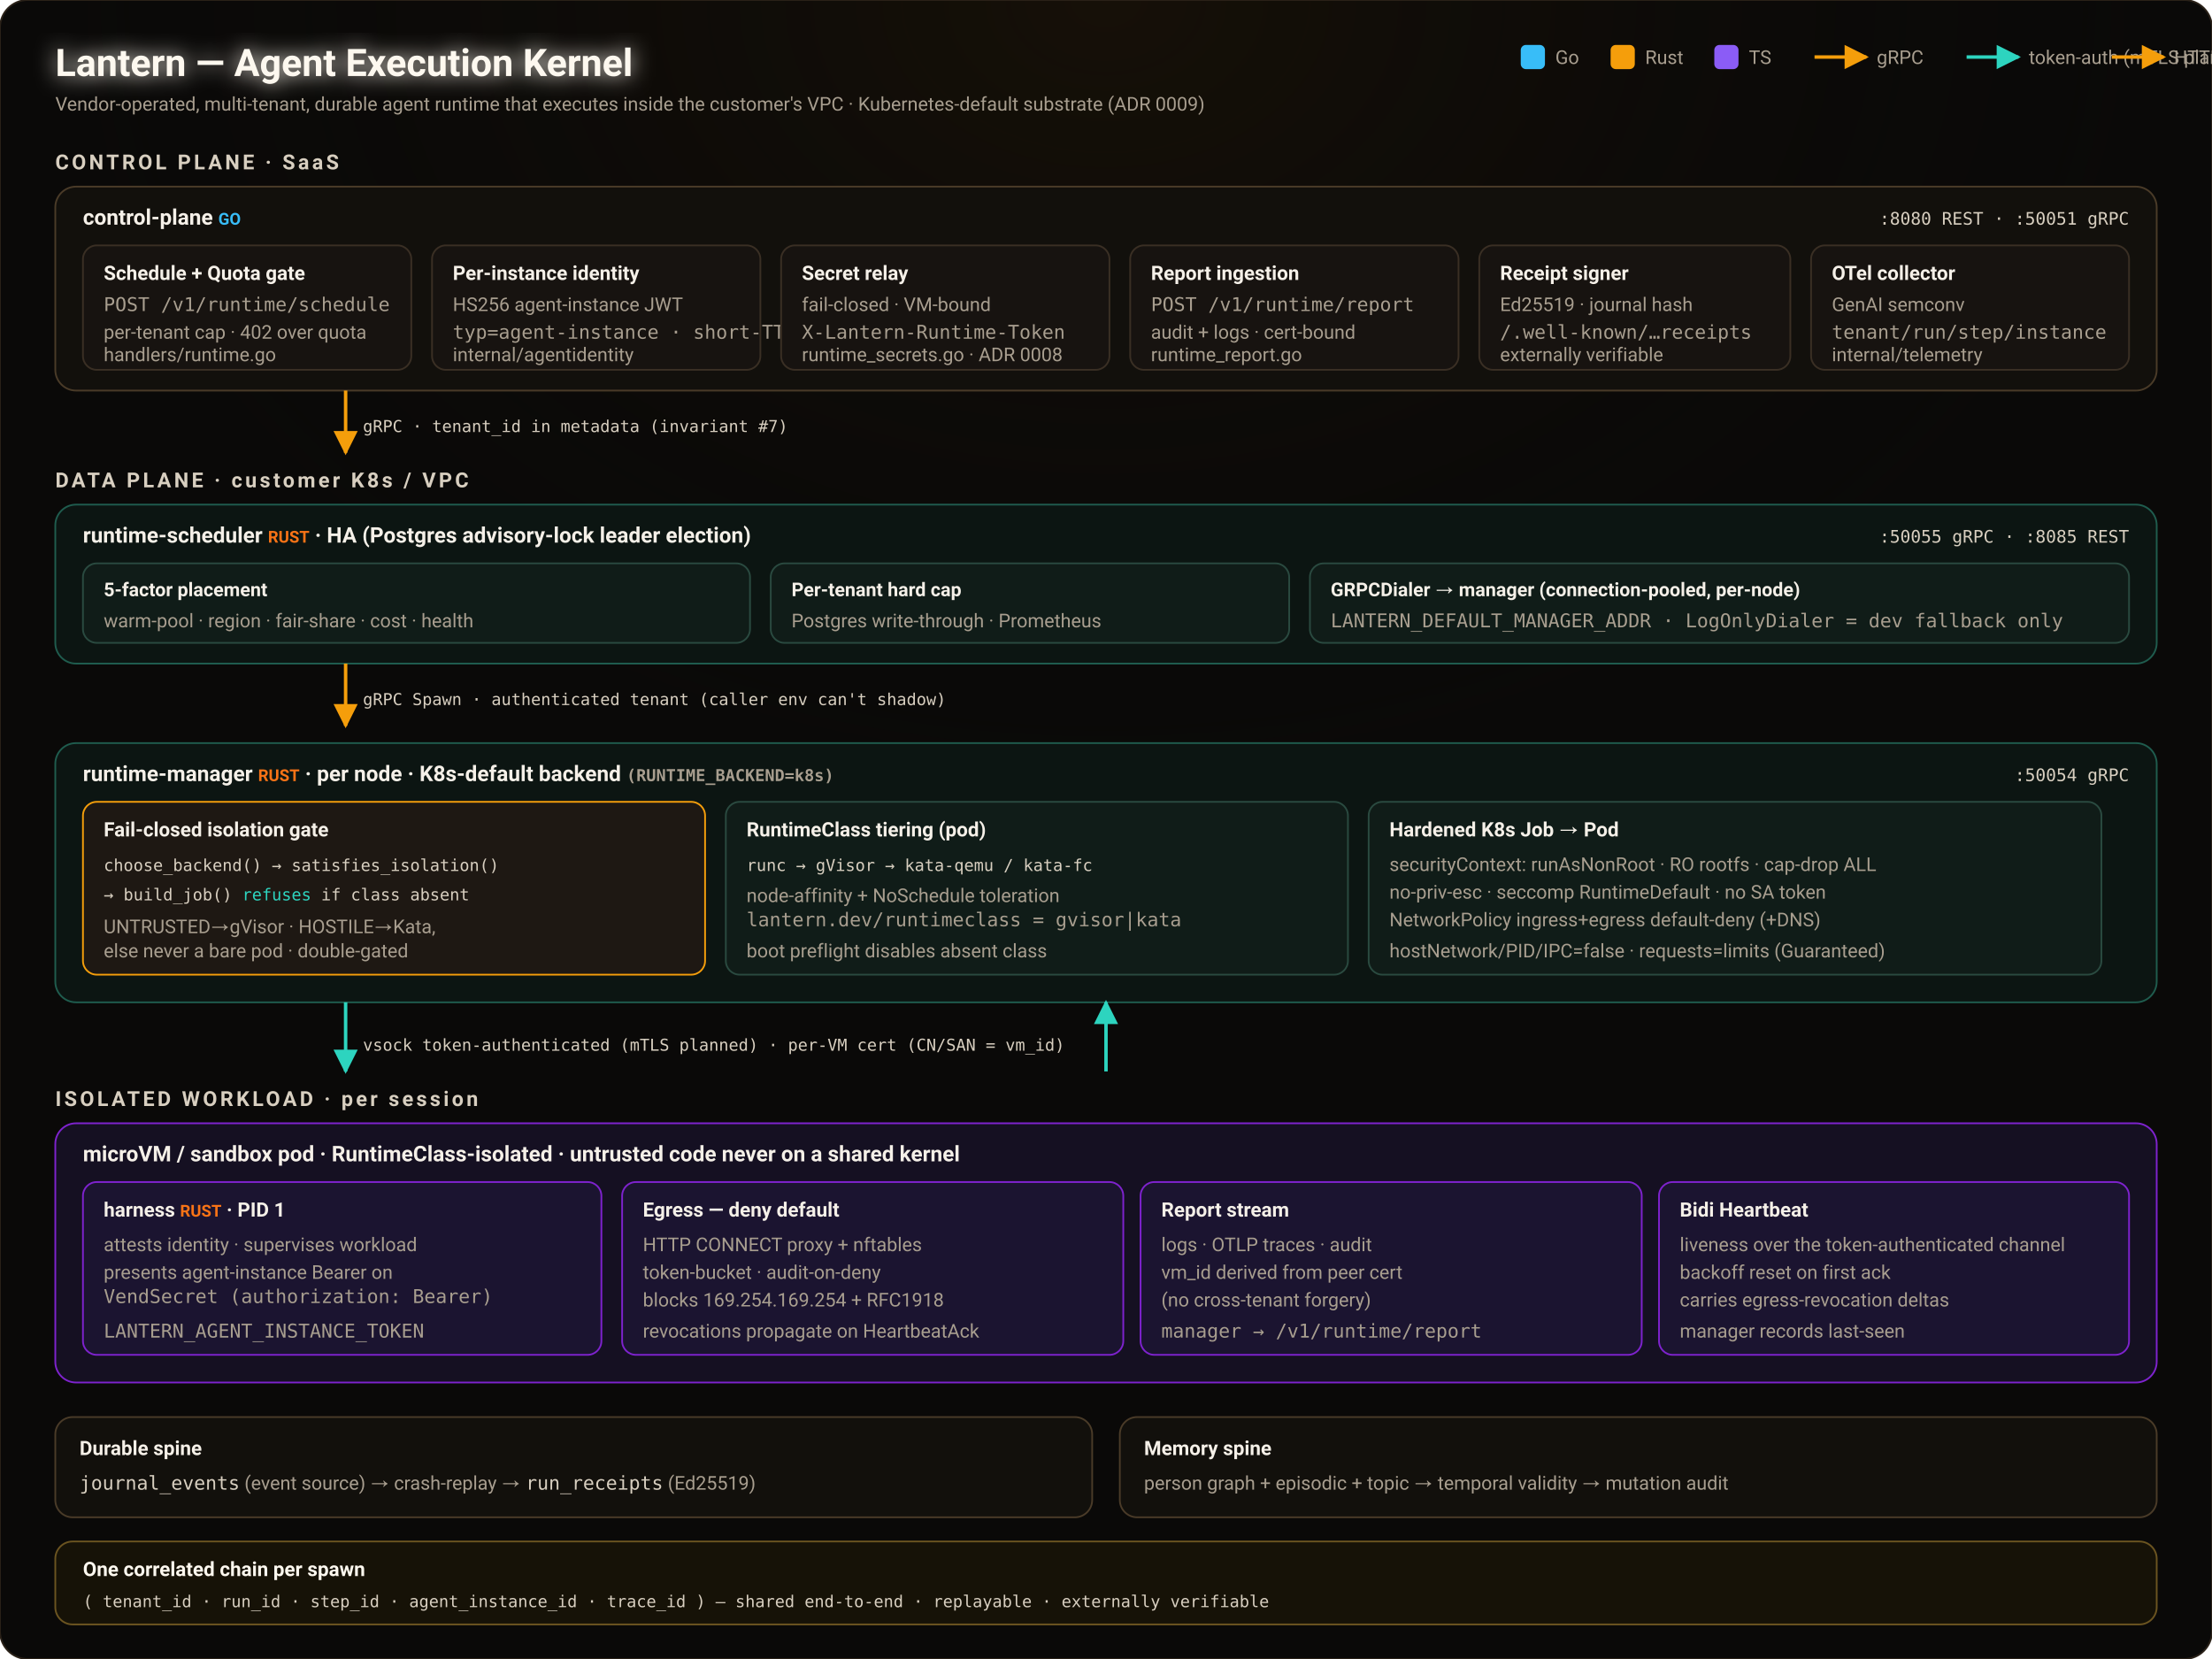
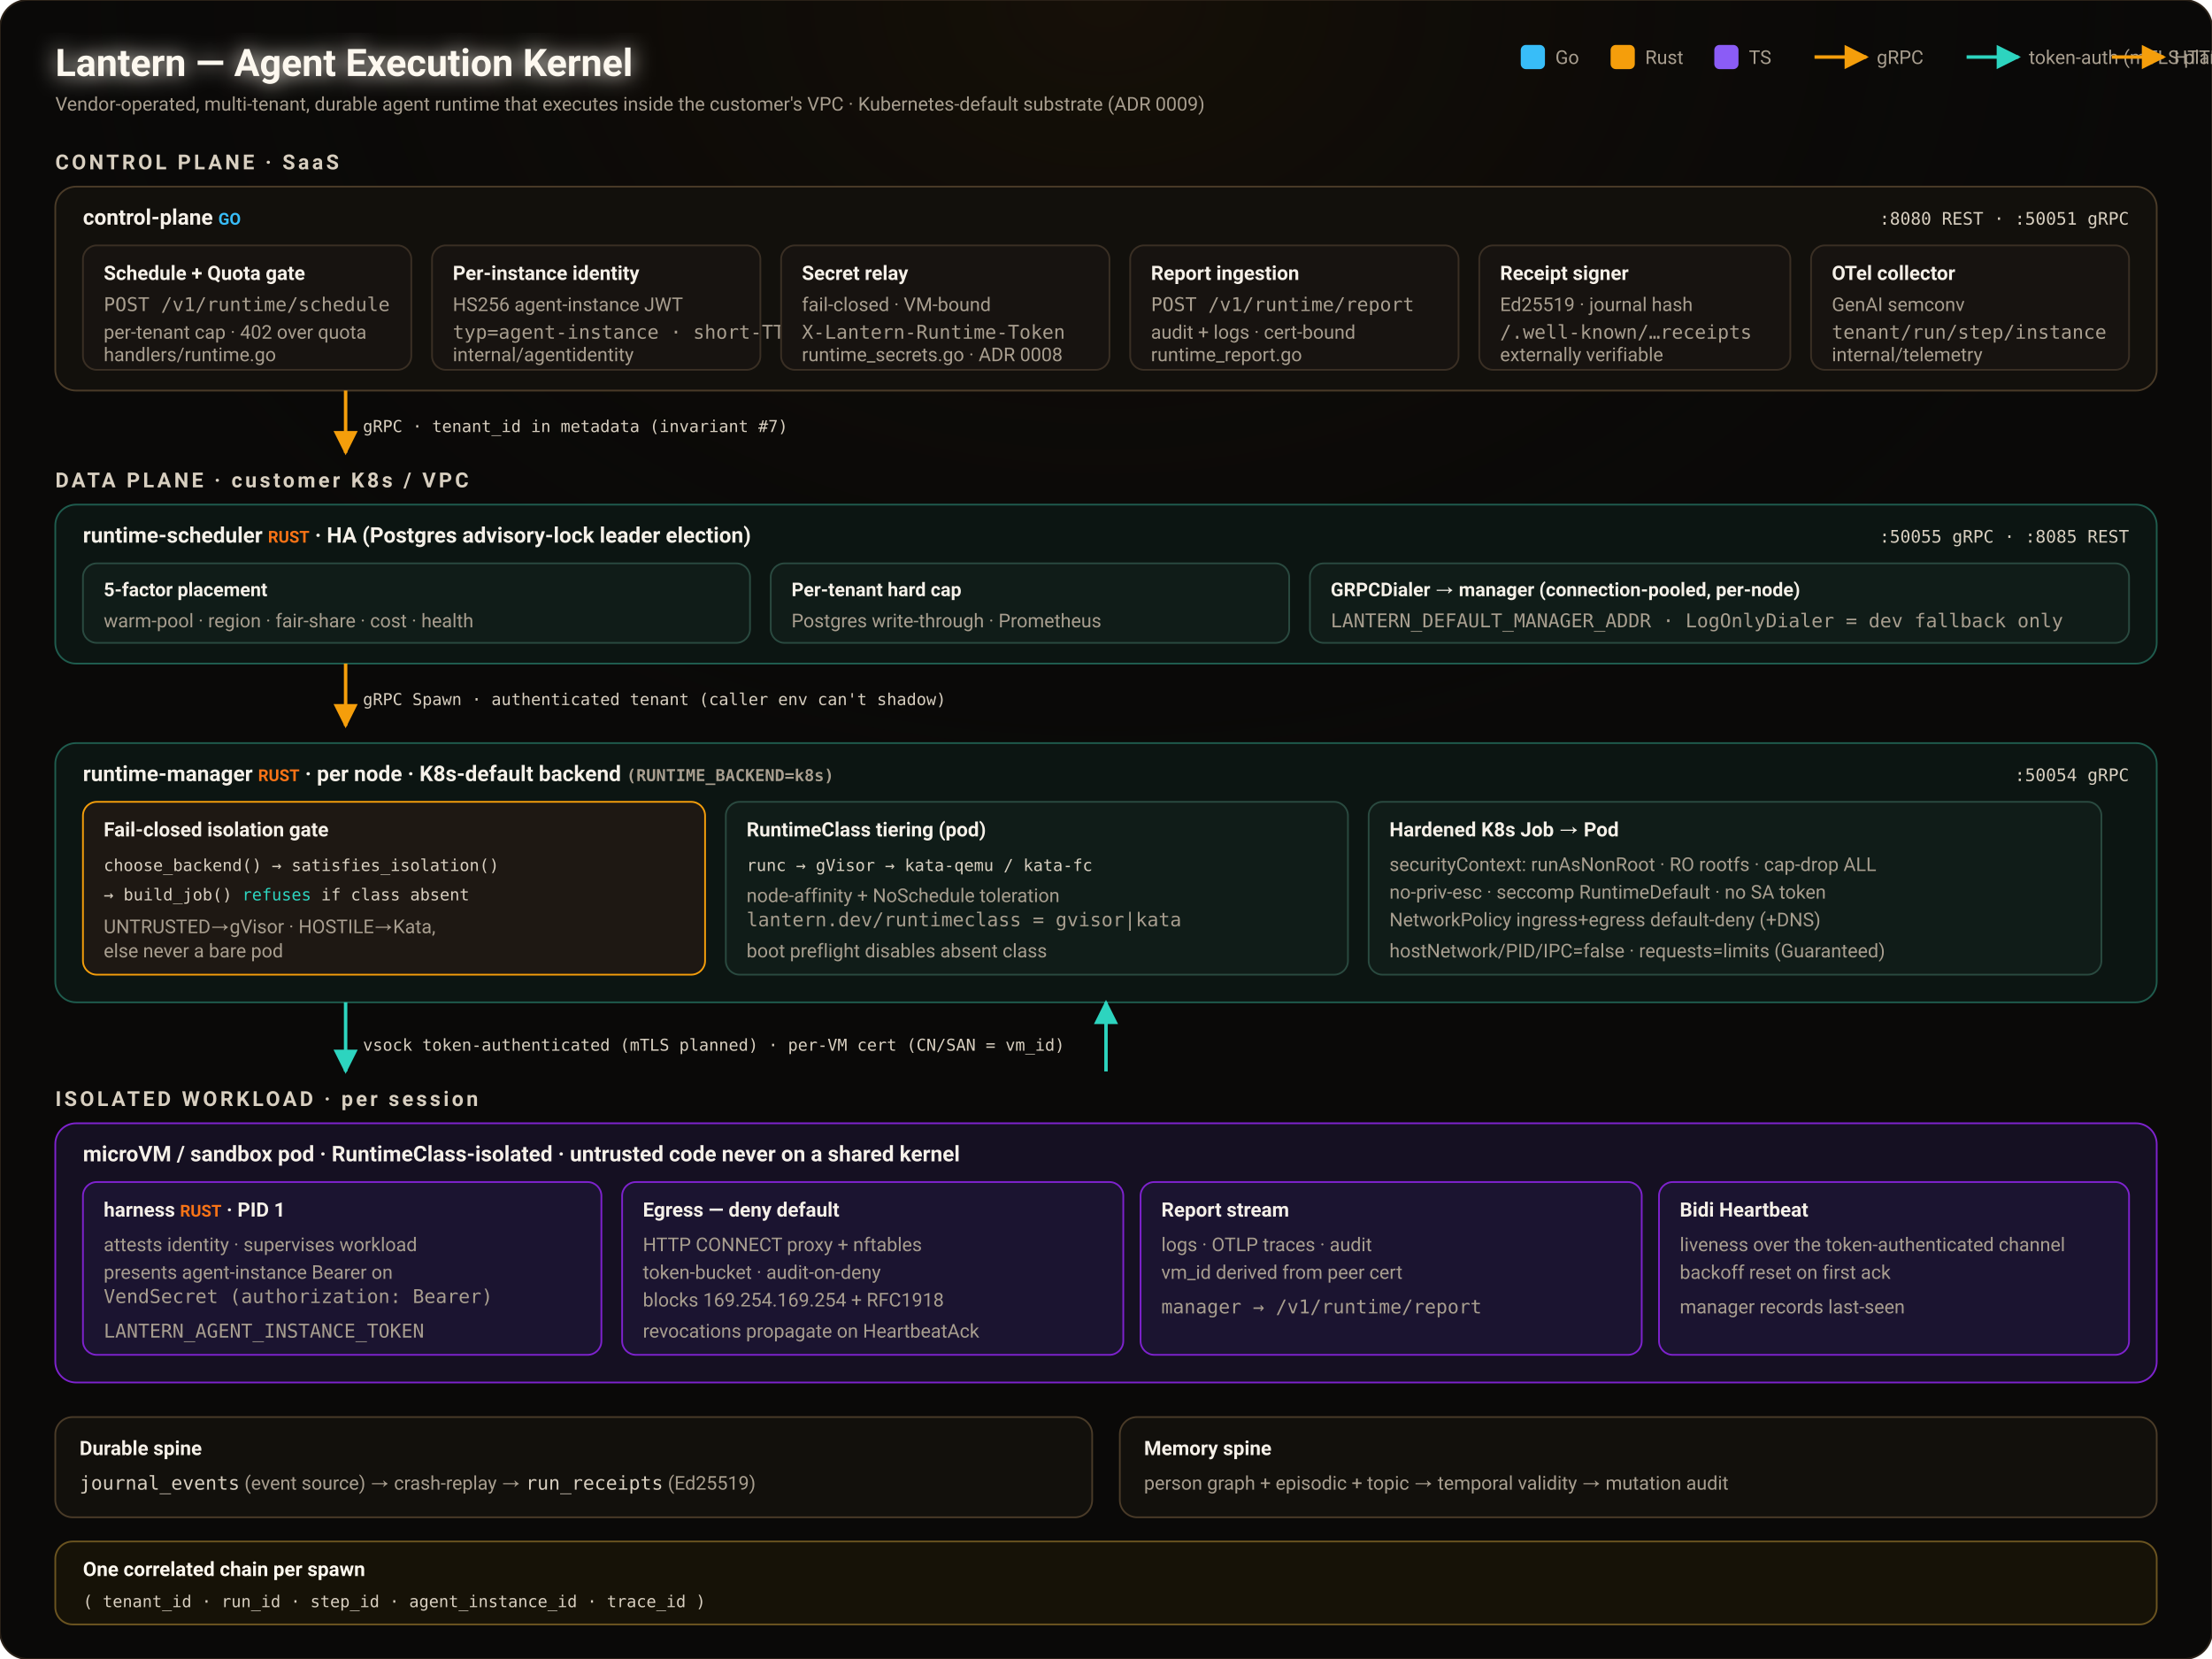
<svg xmlns="http://www.w3.org/2000/svg" width="1280" height="960" viewBox="0 0 1280 960" font-family="ui-sans-serif, system-ui, -apple-system, Segoe UI, Roboto, Helvetica, Arial, sans-serif" role="img" aria-label="Lantern agent runtime architecture — the Agent Execution Kernel">
  <defs>
    <radialGradient id="lgv" cx="50%" cy="0%" r="90%">
      <stop offset="0%" stop-color="#201607" stop-opacity=".55" />
      <stop offset="55%" stop-color="#0a0908" stop-opacity="0" />
    </radialGradient>
    <filter id="lgg" x="-40%" y="-40%" width="180%" height="180%">
      <feGaussianBlur stdDeviation="6" result="b" />
      <feMerge>
        <feMergeNode in="b" />
        <feMergeNode in="SourceGraphic" />
      </feMerge>
    </filter>
    <marker id="g" viewBox="0 0 10 10" refX="9" refY="5" markerWidth="7" markerHeight="7" orient="auto-start-reverse">
      <path d="M0 0 L10 5 L0 10 z" fill="#f59e0b" />
    </marker>
    <marker id="m" viewBox="0 0 10 10" refX="9" refY="5" markerWidth="7" markerHeight="7" orient="auto-start-reverse">
      <path d="M0 0 L10 5 L0 10 z" fill="#2dd4bf" />
    </marker>
    <marker id="h" viewBox="0 0 10 10" refX="9" refY="5" markerWidth="7" markerHeight="7" orient="auto-start-reverse">
      <path d="M0 0 L10 5 L0 10 z" fill="#f59e0b" />
    </marker>
    <style>
      .t   { fill:#f5f0e8; }
      .sub { fill:#a89e8f; font-size:11px; }
      .h   { fill:#fdf8ef; font-weight:700; }
      .port{ fill:#d8cfc0; font-size:10px; font-family:ui-monospace,SFMono-Regular,Menlo,monospace; }
      .band{ fill:#d8cfc0; font-size:12px; font-weight:700; letter-spacing:.14em; }
      .lang{ font-size:9.5px; font-weight:700; }
      .mono{ font-family:ui-monospace,SFMono-Regular,Menlo,monospace; }
      .lbl { fill:#d8cfc0; font-size:9.5px; font-family:ui-monospace,Menlo,monospace; }
      .ok  { fill:#2dd4bf; }
    </style>
  </defs>
  <rect x="0" y="0" width="1280" height="960" rx="16" fill="#0a0908" />
  <rect x="0" y="0" width="1280" height="960" rx="16" fill="url(#lgv)" />
  <rect x="0" y="0" width="1280" height="960" rx="16" fill="none" stroke="#2a2118" />
  <text x="32" y="44" class="h" font-size="22" filter="url(#lgg)">Lantern — Agent Execution Kernel</text>
  <text x="32" y="64" class="sub" font-size="12.5">Vendor-operated, multi-tenant, durable agent runtime that executes inside the customer's VPC · Kubernetes-default substrate (ADR 0009)</text>
  <g transform="translate(880,26)">
    <rect x="0" y="0" width="14" height="14" rx="3" fill="#38bdf8" />
    <text x="20" y="11" class="sub">Go</text>
    <rect x="52" y="0" width="14" height="14" rx="3" fill="#f59e0b" />
    <text x="72" y="11" class="sub">Rust</text>
    <rect x="112" y="0" width="14" height="14" rx="3" fill="#8b5cf6" />
    <text x="132" y="11" class="sub">TS</text>
    <line x1="170" y1="7" x2="200" y2="7" stroke="#f59e0b" stroke-width="2" marker-end="url(#g)" />
    <text x="206" y="11" class="sub">gRPC</text>
    <line x1="258" y1="7" x2="288" y2="7" stroke="#2dd4bf" stroke-width="2" marker-end="url(#m)" />
    <text x="294" y="11" class="sub">token-auth (mTLS planned)</text>
    <line x1="342" y1="7" x2="372" y2="7" stroke="#f59e0b" stroke-width="2" marker-end="url(#h)" />
    <text x="378" y="11" class="sub">HTTPS</text>
  </g>
  <text x="32" y="98" class="band">CONTROL PLANE · SaaS</text>
  <g transform="translate(32,108)">
    <rect x="0" y="0" width="1216" height="118" rx="12" fill="#12100c" stroke="#4a3b28" />
    <text x="16" y="22" class="t" font-size="12.5" font-weight="700">control-plane <tspan class="lang" fill="#38bdf8">GO</tspan>
    </text>
    <text x="1200" y="22" class="port" text-anchor="end">:8080 REST · :50051 gRPC</text>
    <g transform="translate(16,34)">
      <rect x="0" y="0" width="190" height="72" rx="8" fill="#171310" stroke="#3a2f24" />
      <text x="12" y="20" class="t" font-size="11.5" font-weight="700">Schedule + Quota gate</text>
      <text x="12" y="38" class="sub mono" font-size="9.5">POST /v1/runtime/schedule</text>
      <text x="12" y="54" class="sub" font-size="10">per-tenant cap · 402 over quota</text>
      <text x="12" y="67" class="sub" font-size="9.5">handlers/runtime.go</text>
      <rect x="202" y="0" width="190" height="72" rx="8" fill="#171310" stroke="#3a2f24" />
      <text x="214" y="20" class="t" font-size="11.5" font-weight="700">Per-instance identity</text>
      <text x="214" y="38" class="sub" font-size="10">HS256 agent-instance JWT</text>
      <text x="214" y="54" class="sub mono" font-size="9">typ=agent-instance · short-TTL</text>
      <text x="214" y="67" class="sub" font-size="9.5">internal/agentidentity</text>
      <rect x="404" y="0" width="190" height="72" rx="8" fill="#171310" stroke="#3a2f24" />
      <text x="416" y="20" class="t" font-size="11.5" font-weight="700">Secret relay</text>
      <text x="416" y="38" class="sub" font-size="10">fail-closed · VM-bound</text>
      <text x="416" y="54" class="sub mono" font-size="9">X-Lantern-Runtime-Token</text>
      <text x="416" y="67" class="sub" font-size="9.5">runtime_secrets.go · ADR 0008</text>
      <rect x="606" y="0" width="190" height="72" rx="8" fill="#171310" stroke="#3a2f24" />
      <text x="618" y="20" class="t" font-size="11.5" font-weight="700">Report ingestion</text>
      <text x="618" y="38" class="sub mono" font-size="9.5">POST /v1/runtime/report</text>
      <text x="618" y="54" class="sub" font-size="10">audit + logs · cert-bound</text>
      <text x="618" y="67" class="sub" font-size="9.5">runtime_report.go</text>
      <rect x="808" y="0" width="180" height="72" rx="8" fill="#171310" stroke="#3a2f24" />
      <text x="820" y="20" class="t" font-size="11.5" font-weight="700">Receipt signer</text>
      <text x="820" y="38" class="sub" font-size="10">Ed25519 · journal hash</text>
      <text x="820" y="54" class="sub mono" font-size="9">/.well-known/…receipts</text>
      <text x="820" y="67" class="sub" font-size="9.5">externally verifiable</text>
      <rect x="1000" y="0" width="184" height="72" rx="8" fill="#171310" stroke="#3a2f24" />
      <text x="1012" y="20" class="t" font-size="11.5" font-weight="700">OTel collector</text>
      <text x="1012" y="38" class="sub" font-size="10">GenAI semconv</text>
      <text x="1012" y="54" class="sub mono" font-size="9">tenant/run/step/instance</text>
      <text x="1012" y="67" class="sub" font-size="9.5">internal/telemetry</text>
    </g>
  </g>
  <line x1="200" y1="226" x2="200" y2="262" stroke="#f59e0b" stroke-width="2" marker-end="url(#g)" />
  <text x="210" y="250" class="lbl">gRPC · tenant_id in metadata (invariant #7)</text>
  <text x="32" y="282" class="band">DATA PLANE · customer K8s / VPC</text>
  <g transform="translate(32,292)">
    <rect x="0" y="0" width="1216" height="92" rx="12" fill="#0c1512" stroke="#1f5c4e" />
    <text x="16" y="22" class="t" font-size="12.5" font-weight="700">runtime-scheduler <tspan class="lang" fill="#f97316">RUST</tspan>  ·  HA (Postgres advisory-lock leader election)</text>
    <text x="1200" y="22" class="port" text-anchor="end">:50055 gRPC · :8085 REST</text>
    <g transform="translate(16,34)">
      <rect x="0" y="0" width="386" height="46" rx="8" fill="#101c18" stroke="#2a4a40" />
      <text x="12" y="19" class="t" font-size="11" font-weight="700">5-factor placement</text>
      <text x="12" y="37" class="sub" font-size="10">warm-pool · region · fair-share · cost · health</text>
      <rect x="398" y="0" width="300" height="46" rx="8" fill="#101c18" stroke="#2a4a40" />
      <text x="410" y="19" class="t" font-size="11" font-weight="700">Per-tenant hard cap</text>
      <text x="410" y="37" class="sub" font-size="10">Postgres write-through · Prometheus</text>
      <rect x="710" y="0" width="474" height="46" rx="8" fill="#101c18" stroke="#2a4a40" />
      <text x="722" y="19" class="t" font-size="11" font-weight="700">GRPCDialer → manager (connection-pooled, per-node)</text>
      <text x="722" y="37" class="sub mono" font-size="9.5">LANTERN_DEFAULT_MANAGER_ADDR · LogOnlyDialer = dev fallback only</text>
    </g>
  </g>
  <line x1="200" y1="384" x2="200" y2="420" stroke="#f59e0b" stroke-width="2" marker-end="url(#g)" />
  <text x="210" y="408" class="lbl">gRPC Spawn · authenticated tenant (caller env can't shadow)</text>
  <g transform="translate(32,430)">
    <rect x="0" y="0" width="1216" height="150" rx="12" fill="#0c1512" stroke="#1f5c4e" />
    <text x="16" y="22" class="t" font-size="12.5" font-weight="700">runtime-manager <tspan class="lang" fill="#f97316">RUST</tspan>  ·  per node  ·  K8s-default backend <tspan class="mono" font-size="9.5" fill="#a89e8f">(RUNTIME_BACKEND=k8s)</tspan>
    </text>
    <text x="1200" y="22" class="port" text-anchor="end">:50054 gRPC</text>
    <g transform="translate(16,34)">
      <rect x="0" y="0" width="360" height="100" rx="8" fill="#1e1813" stroke="#f59e0b" />
      <text x="12" y="20" class="t" font-size="11.5" font-weight="700">Fail-closed isolation gate</text>
      <text x="12" y="40" class="lbl">choose_backend()  →  satisfies_isolation()</text>
      <text x="12" y="57" class="lbl">→  build_job()  <tspan class="ok">refuses</tspan> if class absent</text>
      <text x="12" y="76" class="sub" font-size="10">UNTRUSTED→gVisor · HOSTILE→Kata,</text>
-       <text x="12" y="90" class="sub" font-size="10">else never a bare pod · double-gated</text>
+       <text x="12" y="90" class="sub" font-size="10">else never a bare pod</text>
    </g>
    <g transform="translate(388,34)">
      <rect x="0" y="0" width="360" height="100" rx="8" fill="#101c18" stroke="#2a4a40" />
      <text x="12" y="20" class="t" font-size="11.5" font-weight="700">RuntimeClass tiering (pod)</text>
      <text x="12" y="40" class="lbl">runc → gVisor → kata-qemu / kata-fc</text>
      <text x="12" y="58" class="sub" font-size="10">node-affinity + NoSchedule toleration</text>
      <text x="12" y="72" class="sub mono" font-size="9">lantern.dev/runtimeclass = gvisor|kata</text>
      <text x="12" y="90" class="sub" font-size="10">boot preflight disables absent class</text>
    </g>
    <g transform="translate(760,34)">
      <rect x="0" y="0" width="424" height="100" rx="8" fill="#101c18" stroke="#2a4a40" />
      <text x="12" y="20" class="t" font-size="11.5" font-weight="700">Hardened K8s Job → Pod</text>
      <text x="12" y="40" class="sub" font-size="10">securityContext: runAsNonRoot · RO rootfs · cap-drop ALL</text>
      <text x="12" y="56" class="sub" font-size="10">no-priv-esc · seccomp RuntimeDefault · no SA token</text>
      <text x="12" y="72" class="sub" font-size="10">NetworkPolicy ingress+egress default-deny (+DNS)</text>
      <text x="12" y="90" class="sub" font-size="10">hostNetwork/PID/IPC=false · requests=limits (Guaranteed)</text>
    </g>
  </g>
  <line x1="200" y1="580" x2="200" y2="620" stroke="#2dd4bf" stroke-width="2" marker-end="url(#m)" />
  <line x1="640" y1="620" x2="640" y2="580" stroke="#2dd4bf" stroke-width="2" marker-end="url(#m)" />
  <text x="210" y="608" class="lbl" fill="#2dd4bf">vsock token-authenticated (mTLS planned) · per-VM cert (CN/SAN = vm_id)</text>
  <text x="32" y="640" class="band">ISOLATED WORKLOAD · per session</text>
  <g transform="translate(32,650)">
    <rect x="0" y="0" width="1216" height="150" rx="12" fill="#151022" stroke="#7e22ce" />
    <text x="16" y="22" class="t" font-size="12.5" font-weight="700">microVM / sandbox pod  ·  RuntimeClass-isolated  ·  untrusted code never on a shared kernel</text>
    <g transform="translate(16,34)">
      <rect x="0" y="0" width="300" height="100" rx="8" fill="#1b1430" stroke="#7e22ce" />
      <text x="12" y="20" class="t" font-size="11.5" font-weight="700">harness <tspan class="lang" fill="#f97316">RUST</tspan> · PID 1</text>
      <text x="12" y="40" class="sub" font-size="10">attests identity · supervises workload</text>
      <text x="12" y="56" class="sub" font-size="10">presents agent-instance Bearer on</text>
      <text x="12" y="70" class="sub mono" font-size="9">VendSecret (authorization: Bearer)</text>
      <text x="12" y="90" class="sub mono" font-size="9">LANTERN_AGENT_INSTANCE_TOKEN</text>
      <rect x="312" y="0" width="290" height="100" rx="8" fill="#1b1430" stroke="#7e22ce" />
      <text x="324" y="20" class="t" font-size="11.5" font-weight="700">Egress — deny default</text>
      <text x="324" y="40" class="sub" font-size="10">HTTP CONNECT proxy + nftables</text>
      <text x="324" y="56" class="sub" font-size="10">token-bucket · audit-on-deny</text>
      <text x="324" y="72" class="sub" font-size="10">blocks 169.254.169.254 + RFC1918</text>
      <text x="324" y="90" class="sub" font-size="10">revocations propagate on HeartbeatAck</text>
      <rect x="612" y="0" width="290" height="100" rx="8" fill="#1b1430" stroke="#7e22ce" />
      <text x="624" y="20" class="t" font-size="11.5" font-weight="700">Report stream</text>
      <text x="624" y="40" class="sub" font-size="10">logs · OTLP traces · audit</text>
      <text x="624" y="56" class="sub" font-size="10">vm_id derived from peer cert</text>
-       <text x="624" y="72" class="sub" font-size="10">(no cross-tenant forgery)</text>
-       <text x="624" y="90" class="sub mono" font-size="9">manager → /v1/runtime/report</text>
+       <text x="624" y="76" class="sub mono" font-size="9">manager → /v1/runtime/report</text>
      <rect x="912" y="0" width="272" height="100" rx="8" fill="#1b1430" stroke="#7e22ce" />
      <text x="924" y="20" class="t" font-size="11.5" font-weight="700">Bidi Heartbeat</text>
      <text x="924" y="40" class="sub" font-size="10">liveness over the token-authenticated channel</text>
      <text x="924" y="56" class="sub" font-size="10">backoff reset on first ack</text>
-       <text x="924" y="72" class="sub" font-size="10">carries egress-revocation deltas</text>
-       <text x="924" y="90" class="sub" font-size="10">manager records last-seen</text>
+       <text x="924" y="76" class="sub" font-size="10">manager records last-seen</text>
    </g>
  </g>
  <g transform="translate(32,820)">
    <rect x="0" y="0" width="600" height="58" rx="10" fill="#12100c" stroke="#4a3b28" />
    <text x="14" y="22" class="t" font-size="11.5" font-weight="700">Durable spine</text>
    <text x="14" y="42" class="sub" font-size="10.5">
      <tspan class="mono" fill="#d8cfc0">journal_events</tspan> (event source) → crash-replay → <tspan class="mono" fill="#d8cfc0">run_receipts</tspan> (Ed25519)</text>
    <rect x="616" y="0" width="600" height="58" rx="10" fill="#12100c" stroke="#4a3b28" />
    <text x="630" y="22" class="t" font-size="11.5" font-weight="700">Memory spine</text>
    <text x="630" y="42" class="sub" font-size="10.5">person graph + episodic + topic → temporal validity → mutation audit</text>
  </g>
  <g transform="translate(32,892)">
    <rect x="0" y="0" width="1216" height="48" rx="10" fill="#161207" stroke="#6b5420" />
    <text x="16" y="20" class="h" font-size="11.5">One correlated chain per spawn</text>
-     <text x="16" y="38" class="lbl" fill="#fbbf24">( tenant_id · run_id · step_id · agent_instance_id · trace_id )  —  shared end-to-end · replayable · externally verifiable</text>
+     <text x="16" y="38" class="lbl" fill="#fbbf24">( tenant_id · run_id · step_id · agent_instance_id · trace_id )</text>
  </g>
</svg>
